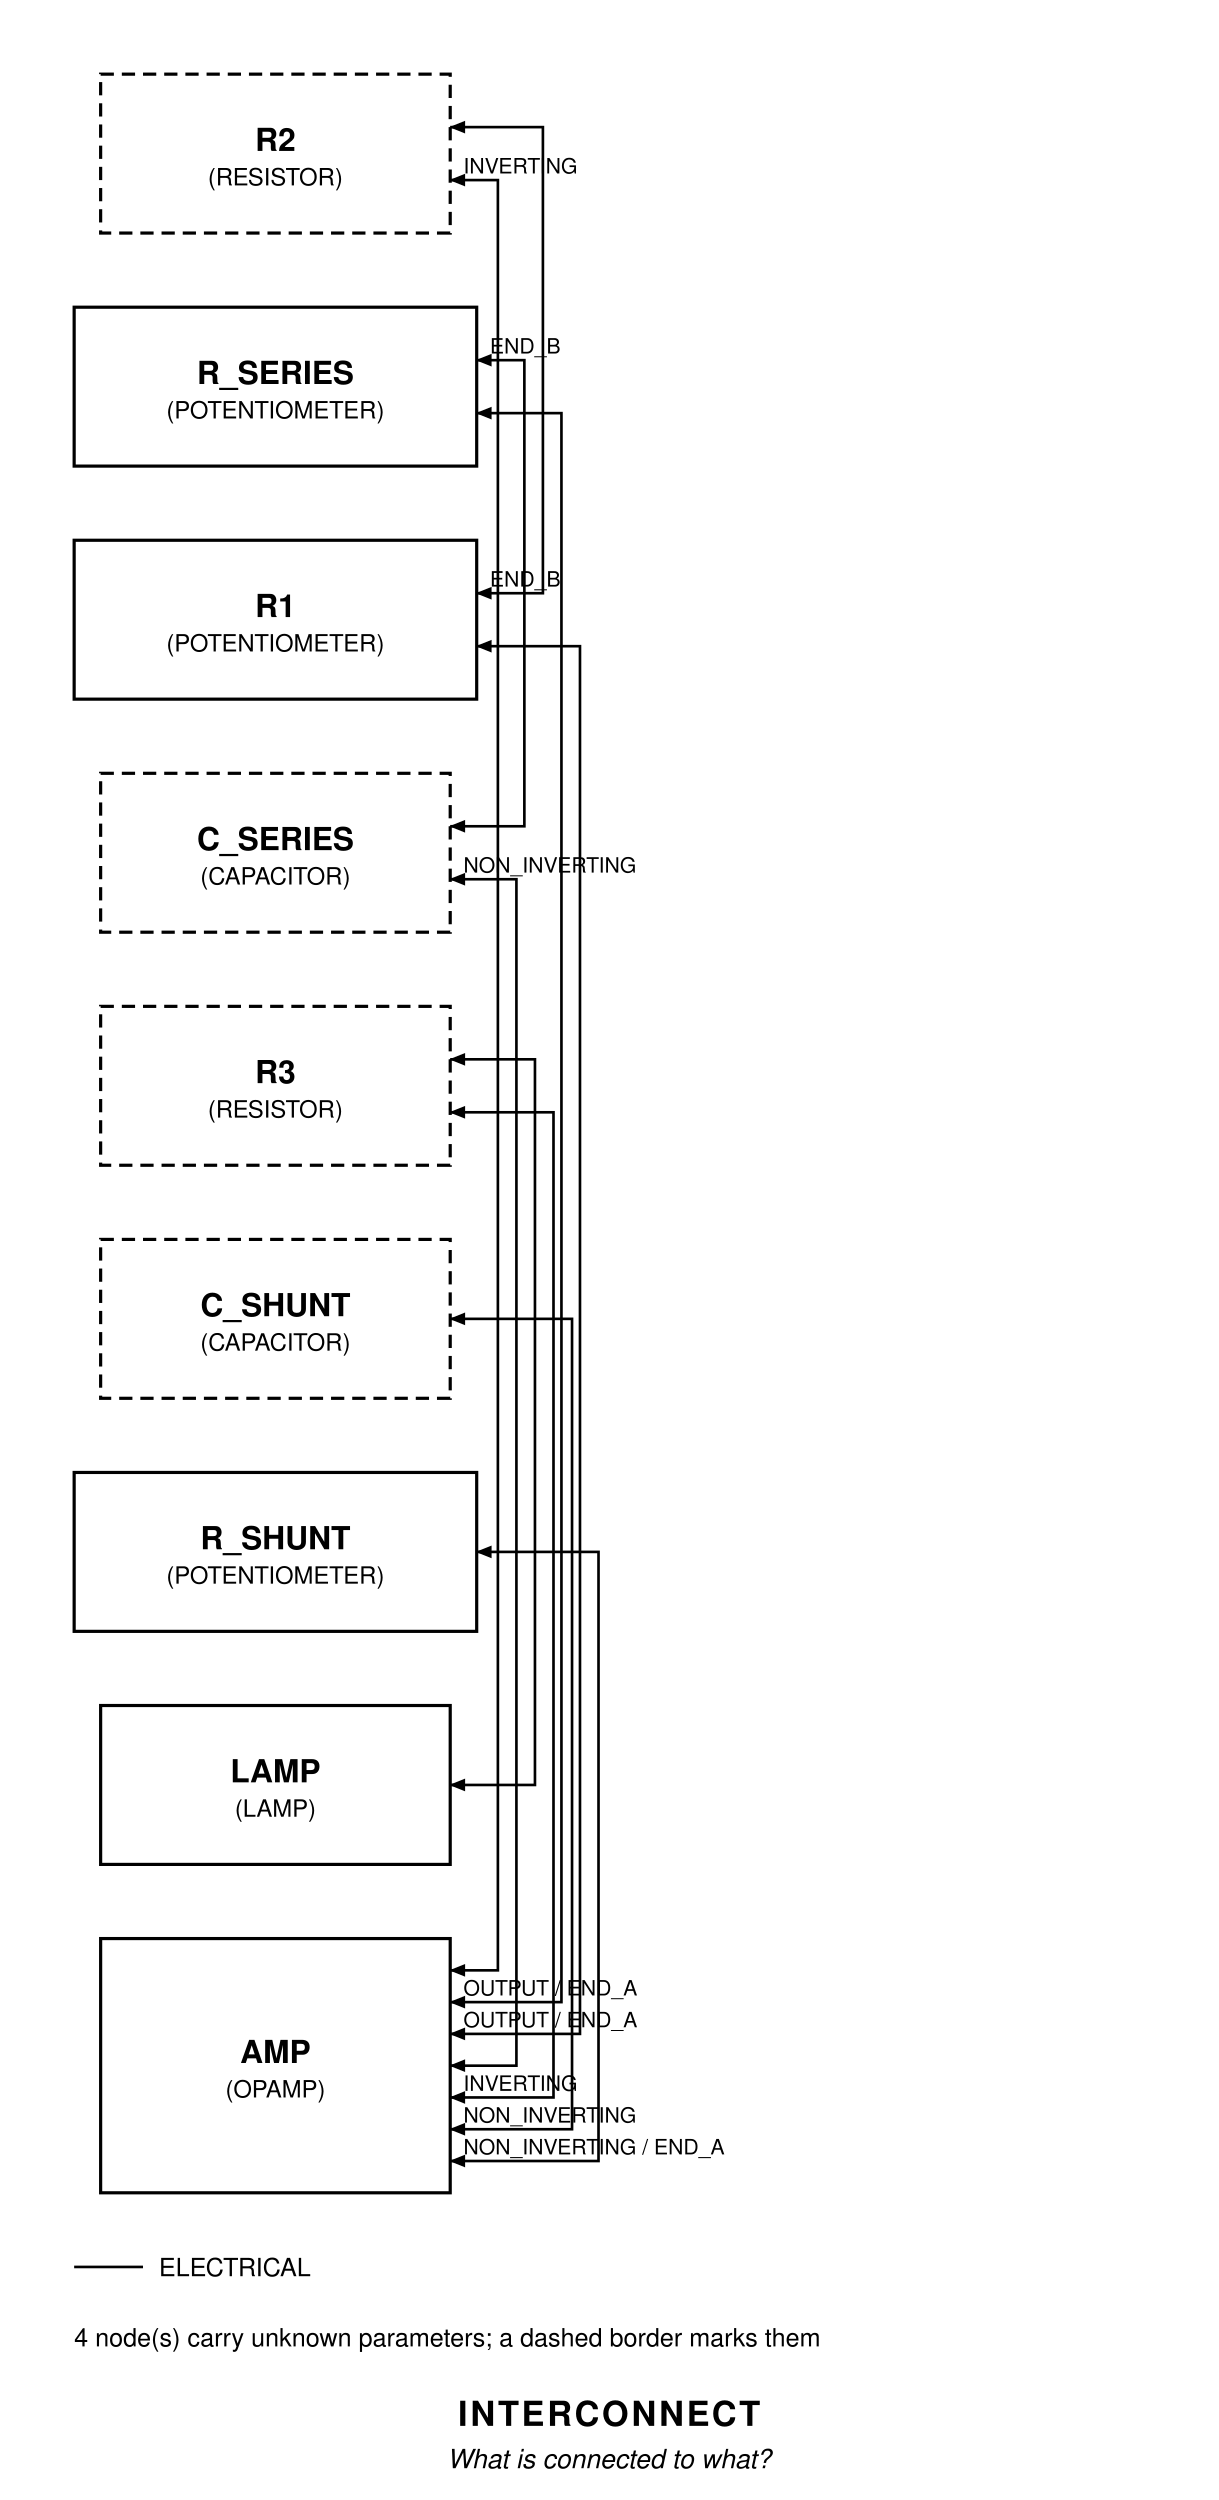
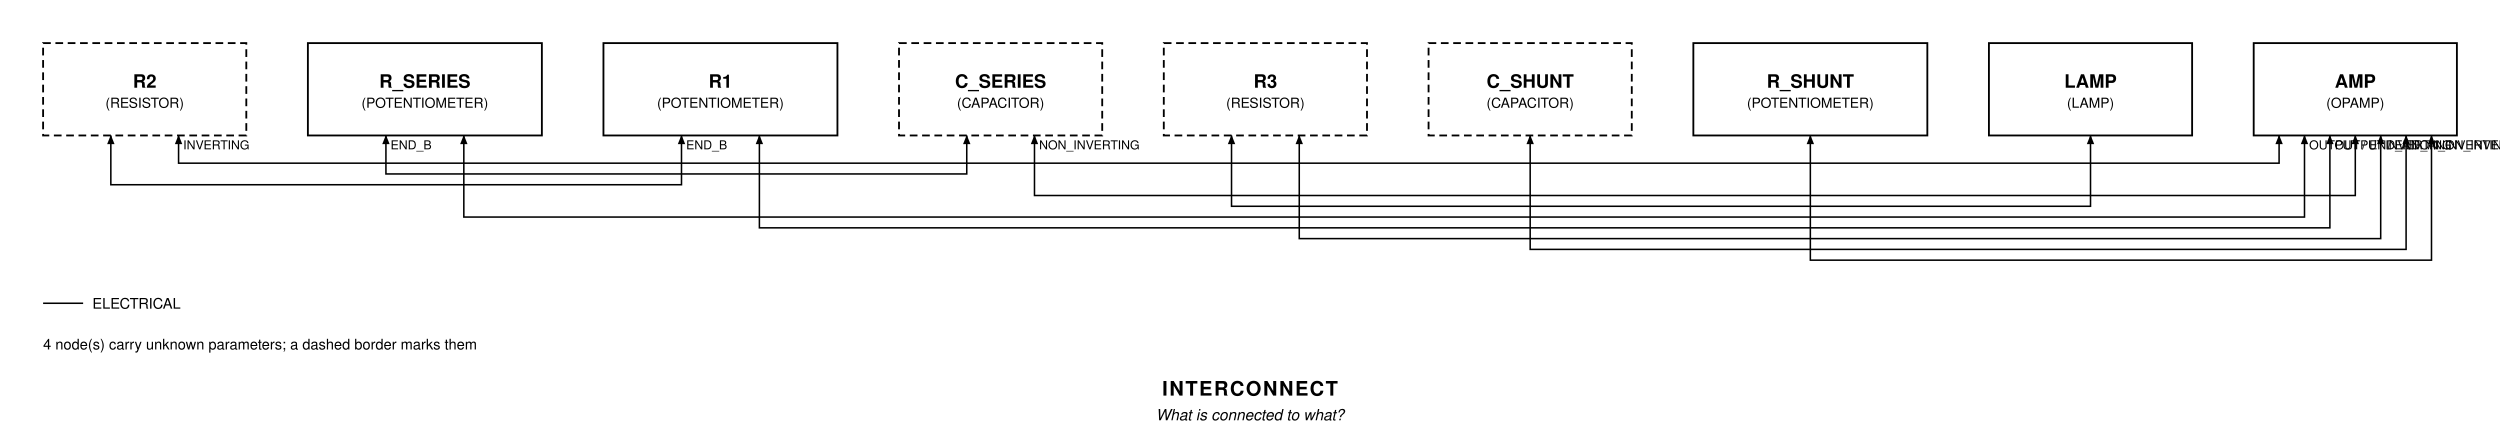
- <svg xmlns="http://www.w3.org/2000/svg" width="460" height="944" viewBox="0 0 460 944" font-family="Helvetica, Arial, sans-serif">
+ <svg xmlns="http://www.w3.org/2000/svg" width="1624" height="285" viewBox="0 0 1624 285" font-family="Helvetica, Arial, sans-serif">
  <defs>
    <marker id="arrow" viewBox="0 0 8 8" refX="7.5" refY="4" markerWidth="6" markerHeight="6" orient="auto-start-reverse">
      <path d="M0,0.8 L8,4 L0,7.2 Z" fill="#000000" />
    </marker>
  </defs>
-   <polyline points="170.0,68.0 188.0,68.0 188.0,744.0 170.0,744.0" fill="none" stroke="#000000" stroke-width="1" marker-start="url(#arrow)" marker-end="url(#arrow)" />
-   <polyline points="180.0,136.0 198.0,136.0 198.0,312.0 170.0,312.0" fill="none" stroke="#000000" stroke-width="1" marker-start="url(#arrow)" marker-end="url(#arrow)" />
-   <polyline points="180.0,224.0 205.0,224.0 205.0,48.0 170.0,48.0" fill="none" stroke="#000000" stroke-width="1" marker-start="url(#arrow)" marker-end="url(#arrow)" />
-   <polyline points="170.0,332.0 195.0,332.0 195.0,780.0 170.0,780.0" fill="none" stroke="#000000" stroke-width="1" marker-start="url(#arrow)" marker-end="url(#arrow)" />
-   <polyline points="170.0,400.0 202.0,400.0 202.0,674.0 170.0,674.0" fill="none" stroke="#000000" stroke-width="1" marker-start="url(#arrow)" marker-end="url(#arrow)" />
-   <polyline points="170.0,756.0 212.0,756.0 212.0,156.0 180.0,156.0" fill="none" stroke="#000000" stroke-width="1" marker-start="url(#arrow)" marker-end="url(#arrow)" />
-   <polyline points="170.0,768.0 219.0,768.0 219.0,244.0 180.0,244.0" fill="none" stroke="#000000" stroke-width="1" marker-start="url(#arrow)" marker-end="url(#arrow)" />
-   <polyline points="170.0,792.0 209.0,792.0 209.0,420.0 170.0,420.0" fill="none" stroke="#000000" stroke-width="1" marker-start="url(#arrow)" marker-end="url(#arrow)" />
-   <polyline points="170.0,804.0 216.0,804.0 216.0,498.0 170.0,498.0" fill="none" stroke="#000000" stroke-width="1" marker-start="url(#arrow)" marker-end="url(#arrow)" />
-   <polyline points="170.0,816.0 226.0,816.0 226.0,586.0 180.0,586.0" fill="none" stroke="#000000" stroke-width="1" marker-start="url(#arrow)" marker-end="url(#arrow)" />
+   <polyline points="116.0,88.0 116.0,106.0 1480.5,106.0 1480.5,88.0" fill="none" stroke="#000000" stroke-width="1" marker-start="url(#arrow)" marker-end="url(#arrow)" />
+   <polyline points="250.7,88.0 250.7,113.0 628.0,113.0 628.0,88.0" fill="none" stroke="#000000" stroke-width="1" marker-start="url(#arrow)" marker-end="url(#arrow)" />
+   <polyline points="442.7,88.0 442.7,120.0 72.0,120.0 72.0,88.0" fill="none" stroke="#000000" stroke-width="1" marker-start="url(#arrow)" marker-end="url(#arrow)" />
+   <polyline points="672.0,88.0 672.0,127.0 1530.0,127.0 1530.0,88.0" fill="none" stroke="#000000" stroke-width="1" marker-start="url(#arrow)" marker-end="url(#arrow)" />
+   <polyline points="800.0,88.0 800.0,134.0 1358.0,134.0 1358.0,88.0" fill="none" stroke="#000000" stroke-width="1" marker-start="url(#arrow)" marker-end="url(#arrow)" />
+   <polyline points="1497.0,88.0 1497.0,141.0 301.3,141.0 301.3,88.0" fill="none" stroke="#000000" stroke-width="1" marker-start="url(#arrow)" marker-end="url(#arrow)" />
+   <polyline points="1513.5,88.0 1513.5,148.0 493.3,148.0 493.3,88.0" fill="none" stroke="#000000" stroke-width="1" marker-start="url(#arrow)" marker-end="url(#arrow)" />
+   <polyline points="1546.5,88.0 1546.5,155.0 844.0,155.0 844.0,88.0" fill="none" stroke="#000000" stroke-width="1" marker-start="url(#arrow)" marker-end="url(#arrow)" />
+   <polyline points="1563.0,88.0 1563.0,162.0 994.0,162.0 994.0,88.0" fill="none" stroke="#000000" stroke-width="1" marker-start="url(#arrow)" marker-end="url(#arrow)" />
+   <polyline points="1579.5,88.0 1579.5,169.0 1176.0,169.0 1176.0,88.0" fill="none" stroke="#000000" stroke-width="1" marker-start="url(#arrow)" marker-end="url(#arrow)" />
  <g>
-     <rect x="38" y="28" width="132" height="60" fill="none" stroke="#000000" stroke-width="1.2" stroke-dasharray="5 3" />
-     <text x="104" y="57.0" text-anchor="middle" font-size="12" font-weight="bold" fill="#000000">R2</text>
-     <text x="104" y="70.0" text-anchor="middle" font-size="9" fill="#000000">(RESISTOR)</text>
+     <rect x="28" y="28" width="132" height="60" fill="none" stroke="#000000" stroke-width="1.2" stroke-dasharray="5 3" />
+     <text x="94" y="57.0" text-anchor="middle" font-size="12" font-weight="bold" fill="#000000">R2</text>
+     <text x="94" y="70.0" text-anchor="middle" font-size="9" fill="#000000">(RESISTOR)</text>
  </g>
  <g>
-     <rect x="28" y="116" width="152" height="60" fill="none" stroke="#000000" stroke-width="1.2" />
-     <text x="104" y="145.0" text-anchor="middle" font-size="12" font-weight="bold" fill="#000000">R_SERIES</text>
-     <text x="104" y="158.0" text-anchor="middle" font-size="9" fill="#000000">(POTENTIOMETER)</text>
+     <rect x="200" y="28" width="152" height="60" fill="none" stroke="#000000" stroke-width="1.2" />
+     <text x="276" y="57.0" text-anchor="middle" font-size="12" font-weight="bold" fill="#000000">R_SERIES</text>
+     <text x="276" y="70.0" text-anchor="middle" font-size="9" fill="#000000">(POTENTIOMETER)</text>
  </g>
  <g>
-     <rect x="28" y="204" width="152" height="60" fill="none" stroke="#000000" stroke-width="1.2" />
-     <text x="104" y="233.0" text-anchor="middle" font-size="12" font-weight="bold" fill="#000000">R1</text>
-     <text x="104" y="246.0" text-anchor="middle" font-size="9" fill="#000000">(POTENTIOMETER)</text>
+     <rect x="392" y="28" width="152" height="60" fill="none" stroke="#000000" stroke-width="1.2" />
+     <text x="468" y="57.0" text-anchor="middle" font-size="12" font-weight="bold" fill="#000000">R1</text>
+     <text x="468" y="70.0" text-anchor="middle" font-size="9" fill="#000000">(POTENTIOMETER)</text>
  </g>
  <g>
-     <rect x="38" y="292" width="132" height="60" fill="none" stroke="#000000" stroke-width="1.2" stroke-dasharray="5 3" />
-     <text x="104" y="321.0" text-anchor="middle" font-size="12" font-weight="bold" fill="#000000">C_SERIES</text>
-     <text x="104" y="334.0" text-anchor="middle" font-size="9" fill="#000000">(CAPACITOR)</text>
+     <rect x="584" y="28" width="132" height="60" fill="none" stroke="#000000" stroke-width="1.2" stroke-dasharray="5 3" />
+     <text x="650" y="57.0" text-anchor="middle" font-size="12" font-weight="bold" fill="#000000">C_SERIES</text>
+     <text x="650" y="70.0" text-anchor="middle" font-size="9" fill="#000000">(CAPACITOR)</text>
  </g>
  <g>
-     <rect x="38" y="380" width="132" height="60" fill="none" stroke="#000000" stroke-width="1.2" stroke-dasharray="5 3" />
-     <text x="104" y="409.0" text-anchor="middle" font-size="12" font-weight="bold" fill="#000000">R3</text>
-     <text x="104" y="422.0" text-anchor="middle" font-size="9" fill="#000000">(RESISTOR)</text>
+     <rect x="756" y="28" width="132" height="60" fill="none" stroke="#000000" stroke-width="1.2" stroke-dasharray="5 3" />
+     <text x="822" y="57.0" text-anchor="middle" font-size="12" font-weight="bold" fill="#000000">R3</text>
+     <text x="822" y="70.0" text-anchor="middle" font-size="9" fill="#000000">(RESISTOR)</text>
  </g>
  <g>
-     <rect x="38" y="468" width="132" height="60" fill="none" stroke="#000000" stroke-width="1.2" stroke-dasharray="5 3" />
-     <text x="104" y="497.0" text-anchor="middle" font-size="12" font-weight="bold" fill="#000000">C_SHUNT</text>
-     <text x="104" y="510.0" text-anchor="middle" font-size="9" fill="#000000">(CAPACITOR)</text>
+     <rect x="928" y="28" width="132" height="60" fill="none" stroke="#000000" stroke-width="1.2" stroke-dasharray="5 3" />
+     <text x="994" y="57.0" text-anchor="middle" font-size="12" font-weight="bold" fill="#000000">C_SHUNT</text>
+     <text x="994" y="70.0" text-anchor="middle" font-size="9" fill="#000000">(CAPACITOR)</text>
  </g>
  <g>
-     <rect x="28" y="556" width="152" height="60" fill="none" stroke="#000000" stroke-width="1.2" />
-     <text x="104" y="585.0" text-anchor="middle" font-size="12" font-weight="bold" fill="#000000">R_SHUNT</text>
-     <text x="104" y="598.0" text-anchor="middle" font-size="9" fill="#000000">(POTENTIOMETER)</text>
+     <rect x="1100" y="28" width="152" height="60" fill="none" stroke="#000000" stroke-width="1.2" />
+     <text x="1176" y="57.0" text-anchor="middle" font-size="12" font-weight="bold" fill="#000000">R_SHUNT</text>
+     <text x="1176" y="70.0" text-anchor="middle" font-size="9" fill="#000000">(POTENTIOMETER)</text>
  </g>
  <g>
-     <rect x="38" y="644" width="132" height="60" fill="none" stroke="#000000" stroke-width="1.2" />
-     <text x="104" y="673.0" text-anchor="middle" font-size="12" font-weight="bold" fill="#000000">LAMP</text>
-     <text x="104" y="686.0" text-anchor="middle" font-size="9" fill="#000000">(LAMP)</text>
+     <rect x="1292" y="28" width="132" height="60" fill="none" stroke="#000000" stroke-width="1.2" />
+     <text x="1358" y="57.0" text-anchor="middle" font-size="12" font-weight="bold" fill="#000000">LAMP</text>
+     <text x="1358" y="70.0" text-anchor="middle" font-size="9" fill="#000000">(LAMP)</text>
  </g>
  <g>
-     <rect x="38" y="732" width="132" height="96" fill="none" stroke="#000000" stroke-width="1.2" />
-     <text x="104" y="779.0" text-anchor="middle" font-size="12" font-weight="bold" fill="#000000">AMP</text>
-     <text x="104" y="792.0" text-anchor="middle" font-size="9" fill="#000000">(OPAMP)</text>
+     <rect x="1464" y="28" width="132" height="60" fill="none" stroke="#000000" stroke-width="1.2" />
+     <text x="1530" y="57.0" text-anchor="middle" font-size="12" font-weight="bold" fill="#000000">AMP</text>
+     <text x="1530" y="70.0" text-anchor="middle" font-size="9" fill="#000000">(OPAMP)</text>
  </g>
-   <text x="175.0" y="65.5" text-anchor="start" font-size="8" fill="#000000">INVERTING</text>
-   <text x="185.0" y="133.5" text-anchor="start" font-size="8" fill="#000000">END_B</text>
-   <text x="185.0" y="221.5" text-anchor="start" font-size="8" fill="#000000">END_B</text>
-   <text x="175.0" y="329.5" text-anchor="start" font-size="8" fill="#000000">NON_INVERTING</text>
-   <text x="175.0" y="753.5" text-anchor="start" font-size="8" fill="#000000">OUTPUT / END_A</text>
-   <text x="175.0" y="765.5" text-anchor="start" font-size="8" fill="#000000">OUTPUT / END_A</text>
-   <text x="175.0" y="789.5" text-anchor="start" font-size="8" fill="#000000">INVERTING</text>
-   <text x="175.0" y="801.5" text-anchor="start" font-size="8" fill="#000000">NON_INVERTING</text>
-   <text x="175.0" y="813.5" text-anchor="start" font-size="8" fill="#000000">NON_INVERTING / END_A</text>
-   <line x1="28" y1="856" x2="54" y2="856" stroke="#000000" stroke-width="1" />
-   <text x="60" y="859.5" font-size="9.5" fill="#000000">ELECTRICAL</text>
-   <text x="28" y="886" font-size="9.5" fill="#000000">4 node(s) carry unknown parameters; a dashed border marks them</text>
-   <text x="230.0" y="916" text-anchor="middle" font-size="13" font-weight="bold" letter-spacing="0.08em" fill="#000000">INTERCONNECT</text>
-   <text x="230.0" y="932" text-anchor="middle" font-size="10" font-style="italic" fill="#000000">What is connected to what?</text>
+   <text x="119.0" y="97.0" text-anchor="start" font-size="8" fill="#000000">INVERTING</text>
+   <text x="253.7" y="97.0" text-anchor="start" font-size="8" fill="#000000">END_B</text>
+   <text x="445.7" y="97.0" text-anchor="start" font-size="8" fill="#000000">END_B</text>
+   <text x="675.0" y="97.0" text-anchor="start" font-size="8" fill="#000000">NON_INVERTING</text>
+   <text x="1500.0" y="97.0" text-anchor="start" font-size="8" fill="#000000">OUTPUT / END_A</text>
+   <text x="1516.5" y="97.0" text-anchor="start" font-size="8" fill="#000000">OUTPUT / END_A</text>
+   <text x="1549.5" y="97.0" text-anchor="start" font-size="8" fill="#000000">INVERTING</text>
+   <text x="1566.0" y="97.0" text-anchor="start" font-size="8" fill="#000000">NON_INVERTING</text>
+   <text x="1582.5" y="97.0" text-anchor="start" font-size="8" fill="#000000">NON_INVERTING / END_A</text>
+   <line x1="28" y1="197" x2="54" y2="197" stroke="#000000" stroke-width="1" />
+   <text x="60" y="200.5" font-size="9.5" fill="#000000">ELECTRICAL</text>
+   <text x="28" y="227" font-size="9.5" fill="#000000">4 node(s) carry unknown parameters; a dashed border marks them</text>
+   <text x="812.0" y="257" text-anchor="middle" font-size="13" font-weight="bold" letter-spacing="0.08em" fill="#000000">INTERCONNECT</text>
+   <text x="812.0" y="273" text-anchor="middle" font-size="10" font-style="italic" fill="#000000">What is connected to what?</text>
</svg>
